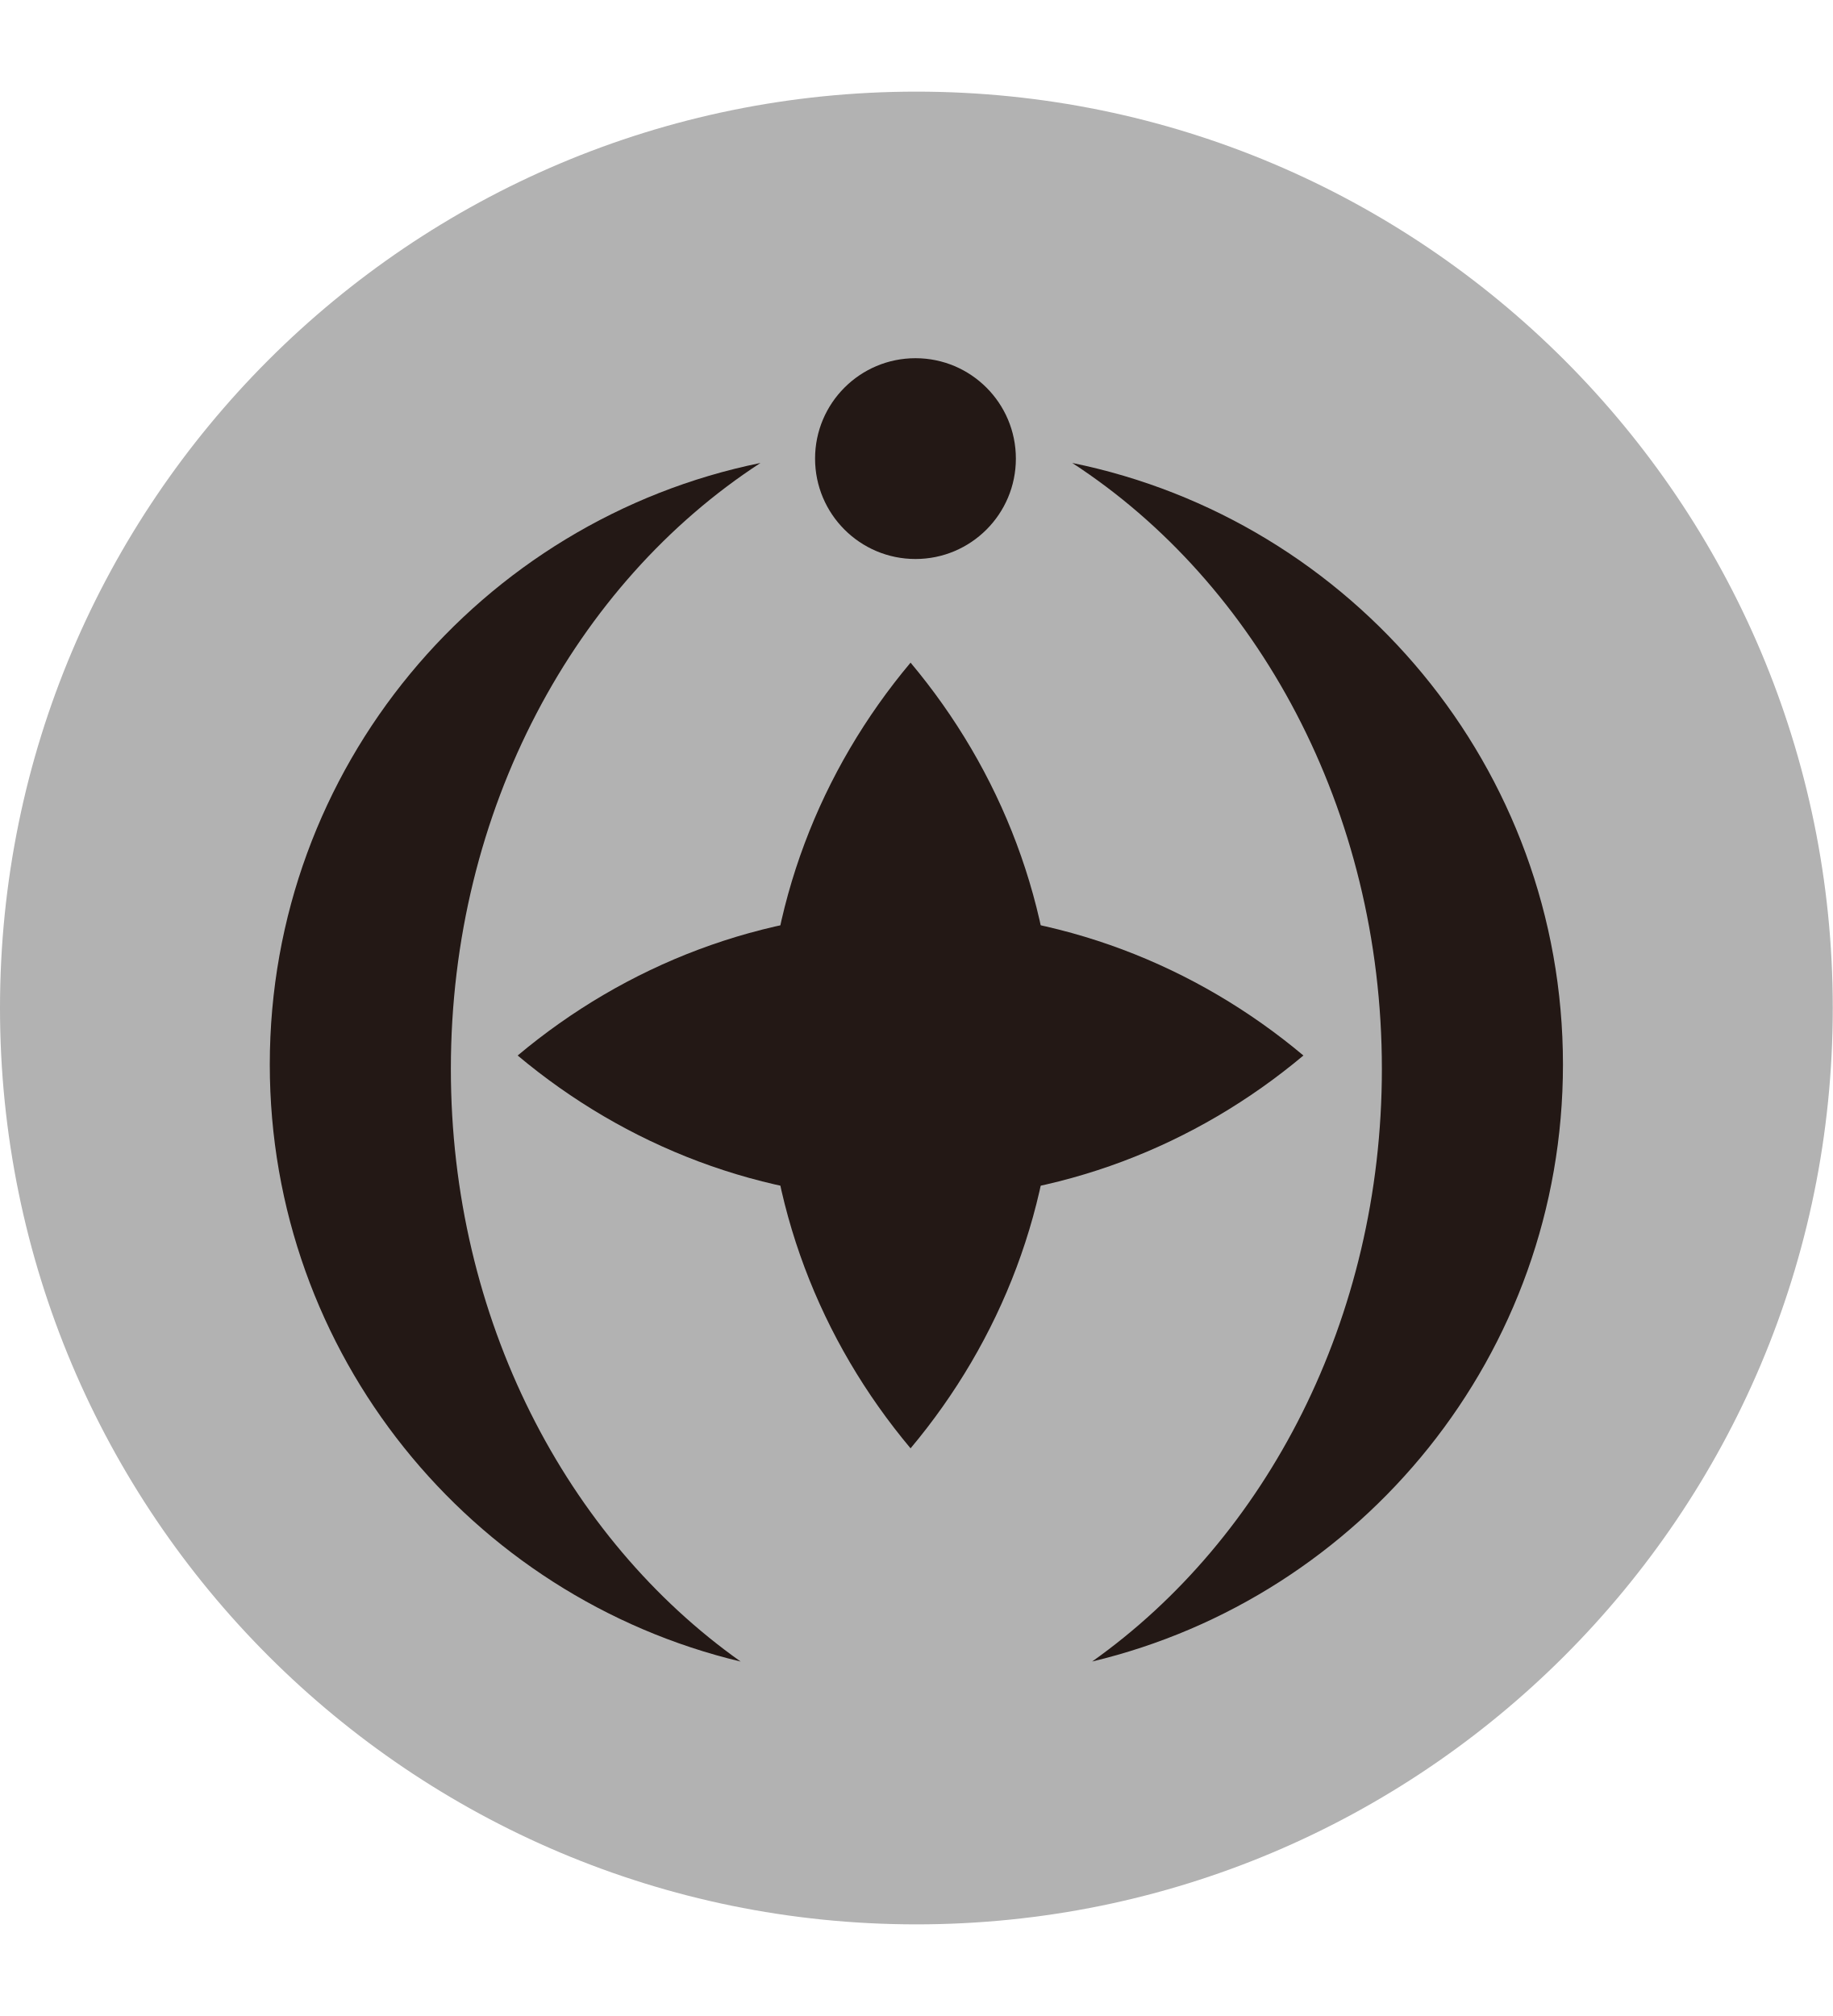
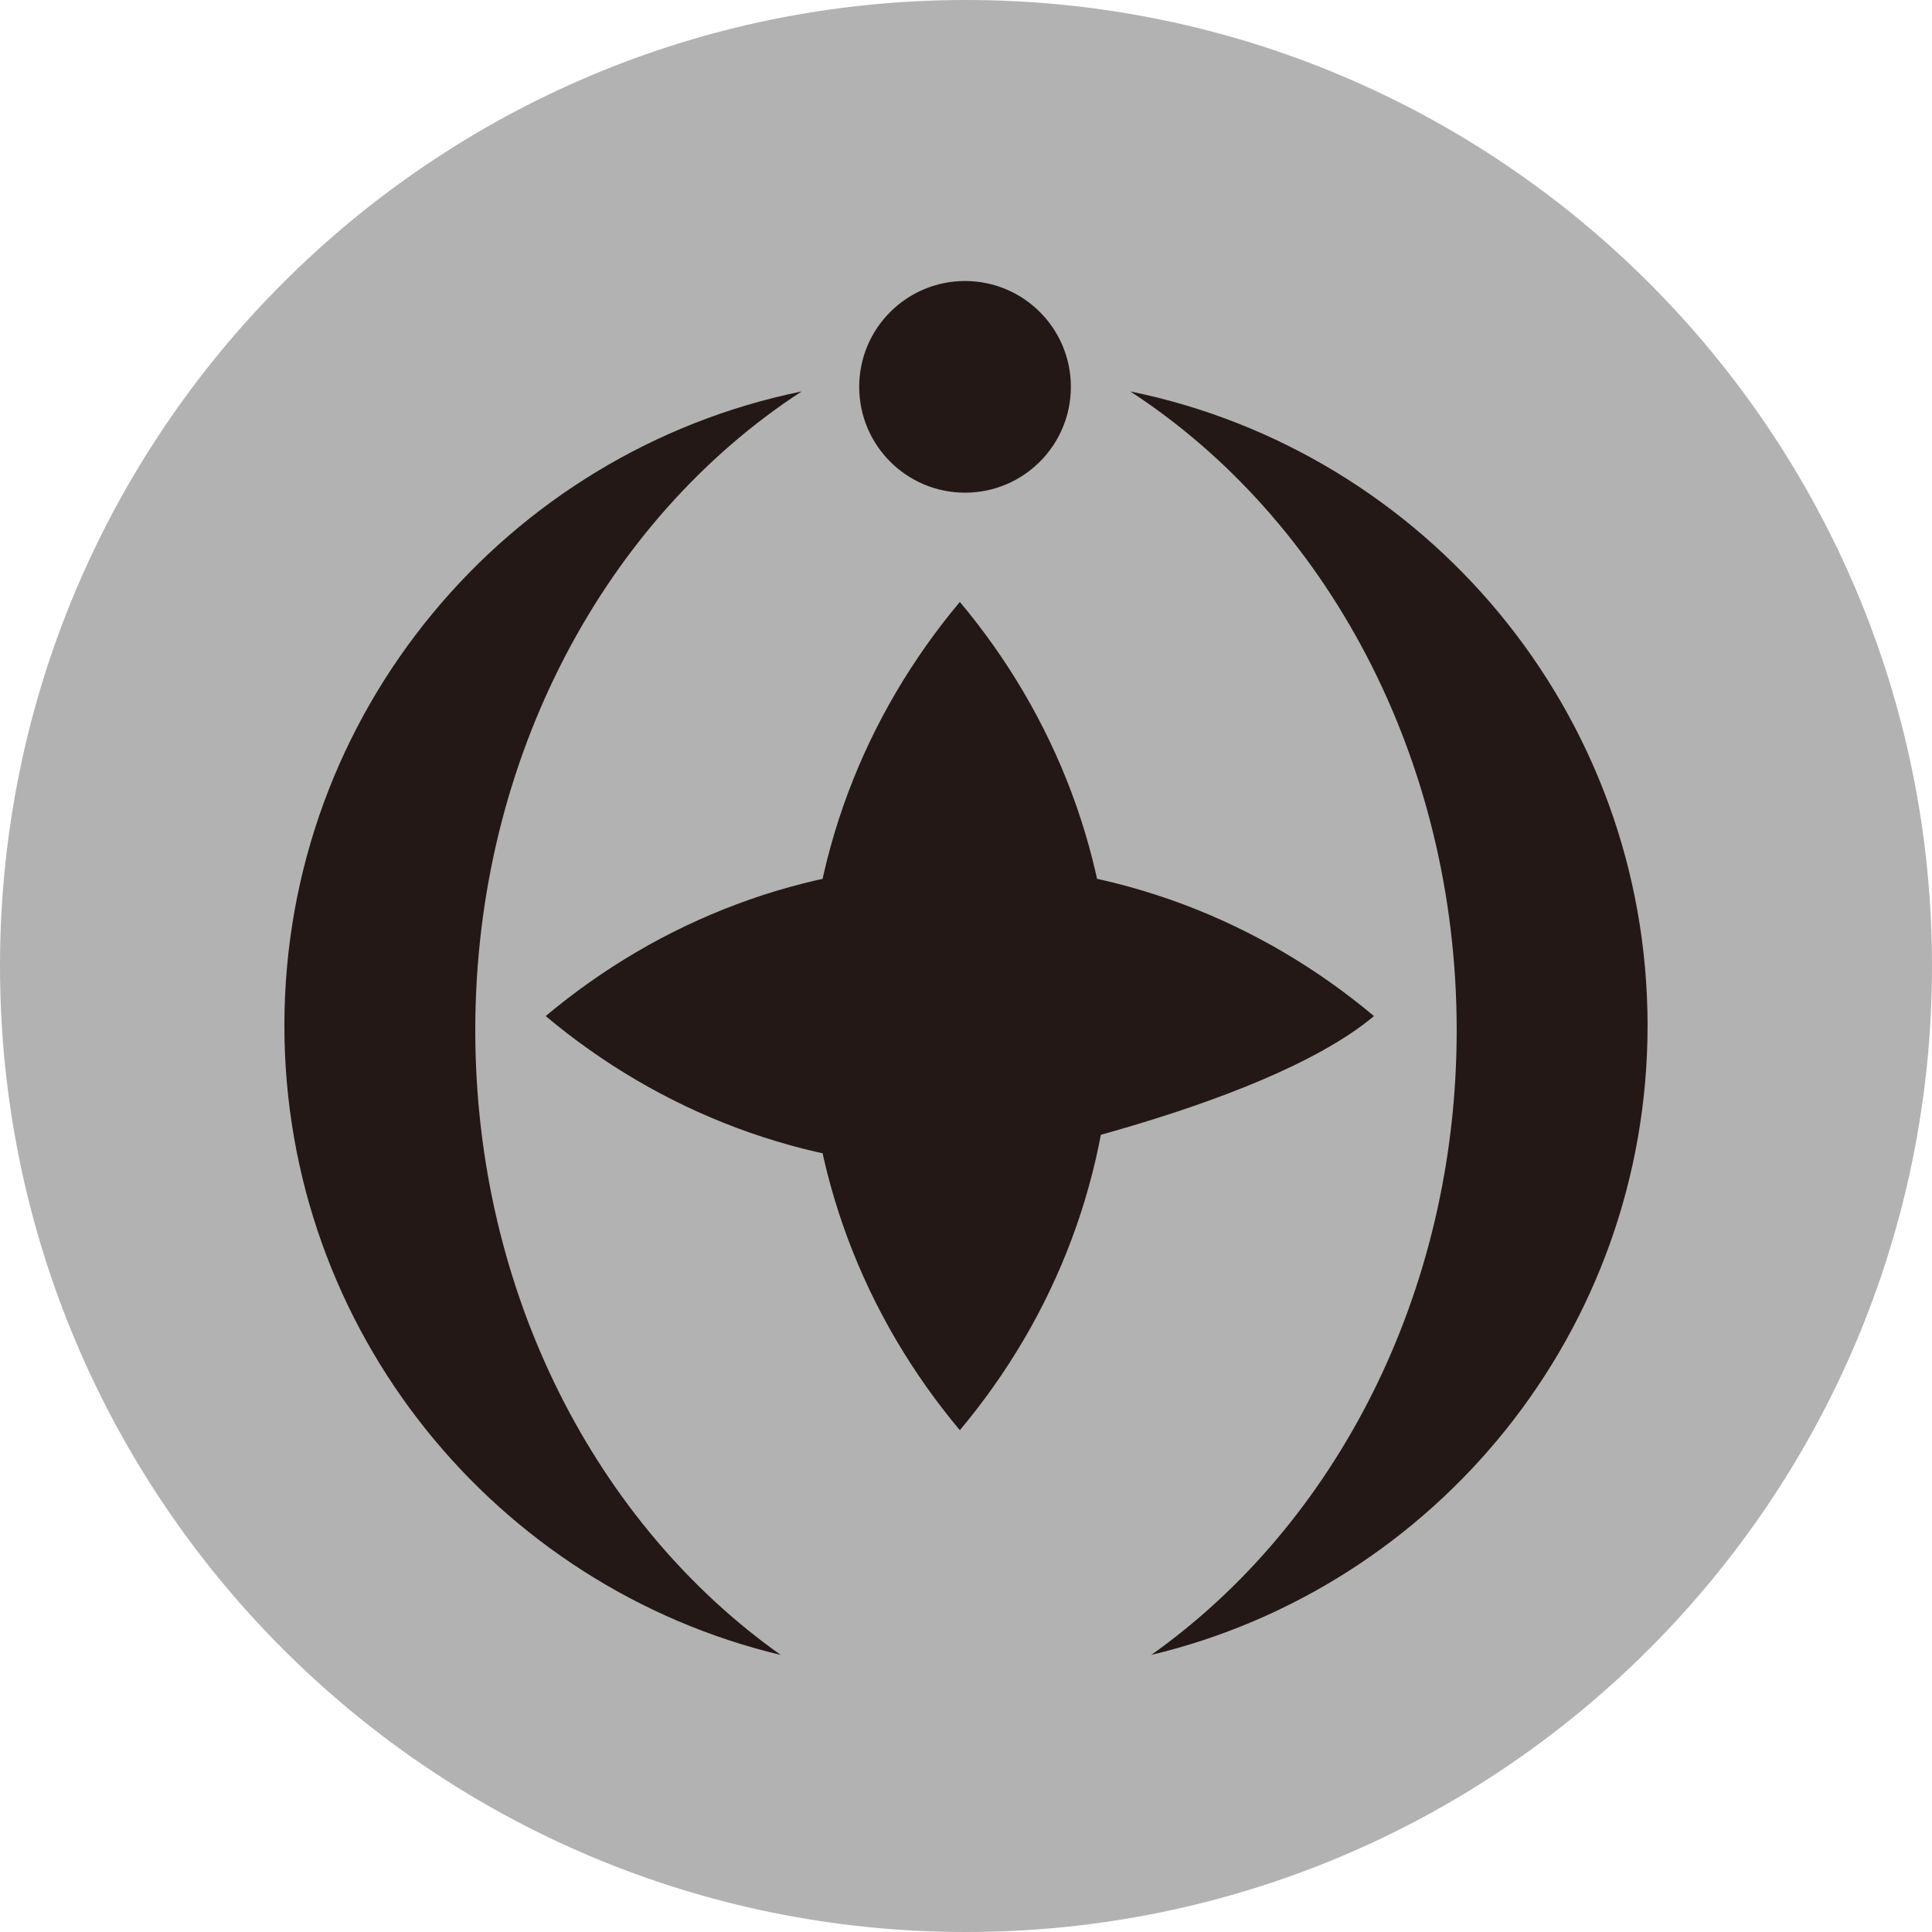
- <svg xmlns="http://www.w3.org/2000/svg" version="1.1" id="Ebene_1" x="0px" y="0px" width="100px" height="110px" viewBox="0 0 100 100" enable-background="new 0 0 100 100" xml:space="preserve">
+ <svg xmlns="http://www.w3.org/2000/svg" version="1.1" id="Ebene_1" x="0px" y="0px" width="100px" height="100px" viewBox="0 0 100 100" enable-background="new 0 0 100 100" xml:space="preserve">
  <circle fill="#B2B2B2" cx="50" cy="50" r="50" />
  <path fill="#231815" d="M24.6,53.326c0-14.16,6.805-26.504,16.893-33.065C26.216,23.375,14.72,36.888,14.72,53.086  c0,15.811,10.959,29.055,25.691,32.574C30.92,78.938,24.6,66.973,24.6,53.326z" />
  <path fill="#231815" d="M75.398,53.324c0-14.157-6.806-26.501-16.894-33.063c15.28,3.114,26.774,16.627,26.774,32.823  c0,15.813-10.959,29.055-25.689,32.574C69.079,78.936,75.398,66.971,75.398,53.324z" />
  <path fill="#231815" d="M41.806,52.592c0,8.113,2.951,15.564,7.876,21.434c4.923-5.868,7.873-13.317,7.873-21.434  c0-8.117-2.949-15.566-7.873-21.436C44.758,37.024,41.806,44.476,41.806,52.592z" />
-   <path fill="#231815" d="M49.682,44.716c-8.116,0-15.565,2.952-21.437,7.876c5.869,4.922,13.319,7.875,21.437,7.875  c8.115,0,15.563-2.951,21.435-7.875C65.246,47.667,57.797,44.716,49.682,44.716z" />
+   <path fill="#231815" d="M49.682,44.716c-8.116,0-15.565,2.952-21.437,7.876c5.869,4.922,13.319,7.875,21.437,7.875  c0.115,0,15.563-2.951,21.435-7.875C65.246,47.667,57.797,44.716,49.682,44.716z" />
  <circle fill="#231815" cx="49.95" cy="20.023" r="5.478" />
</svg>
